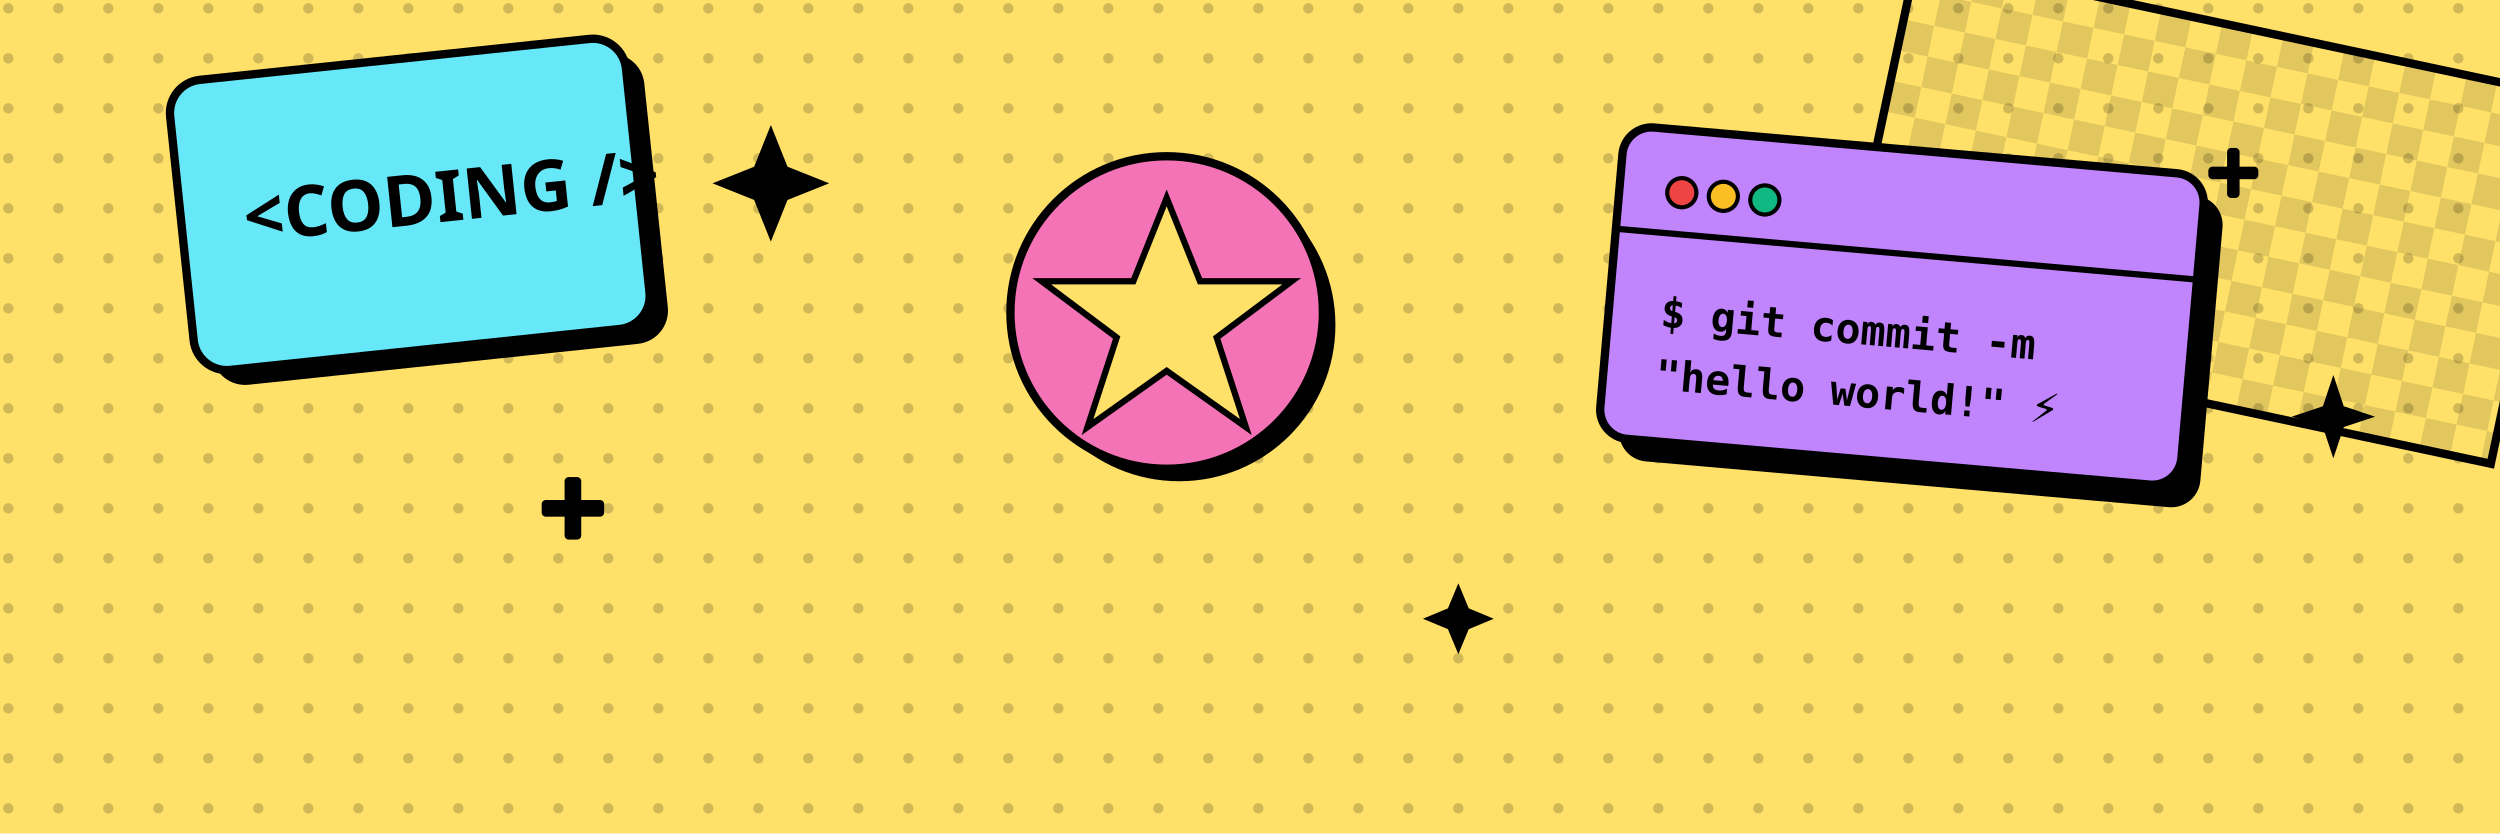
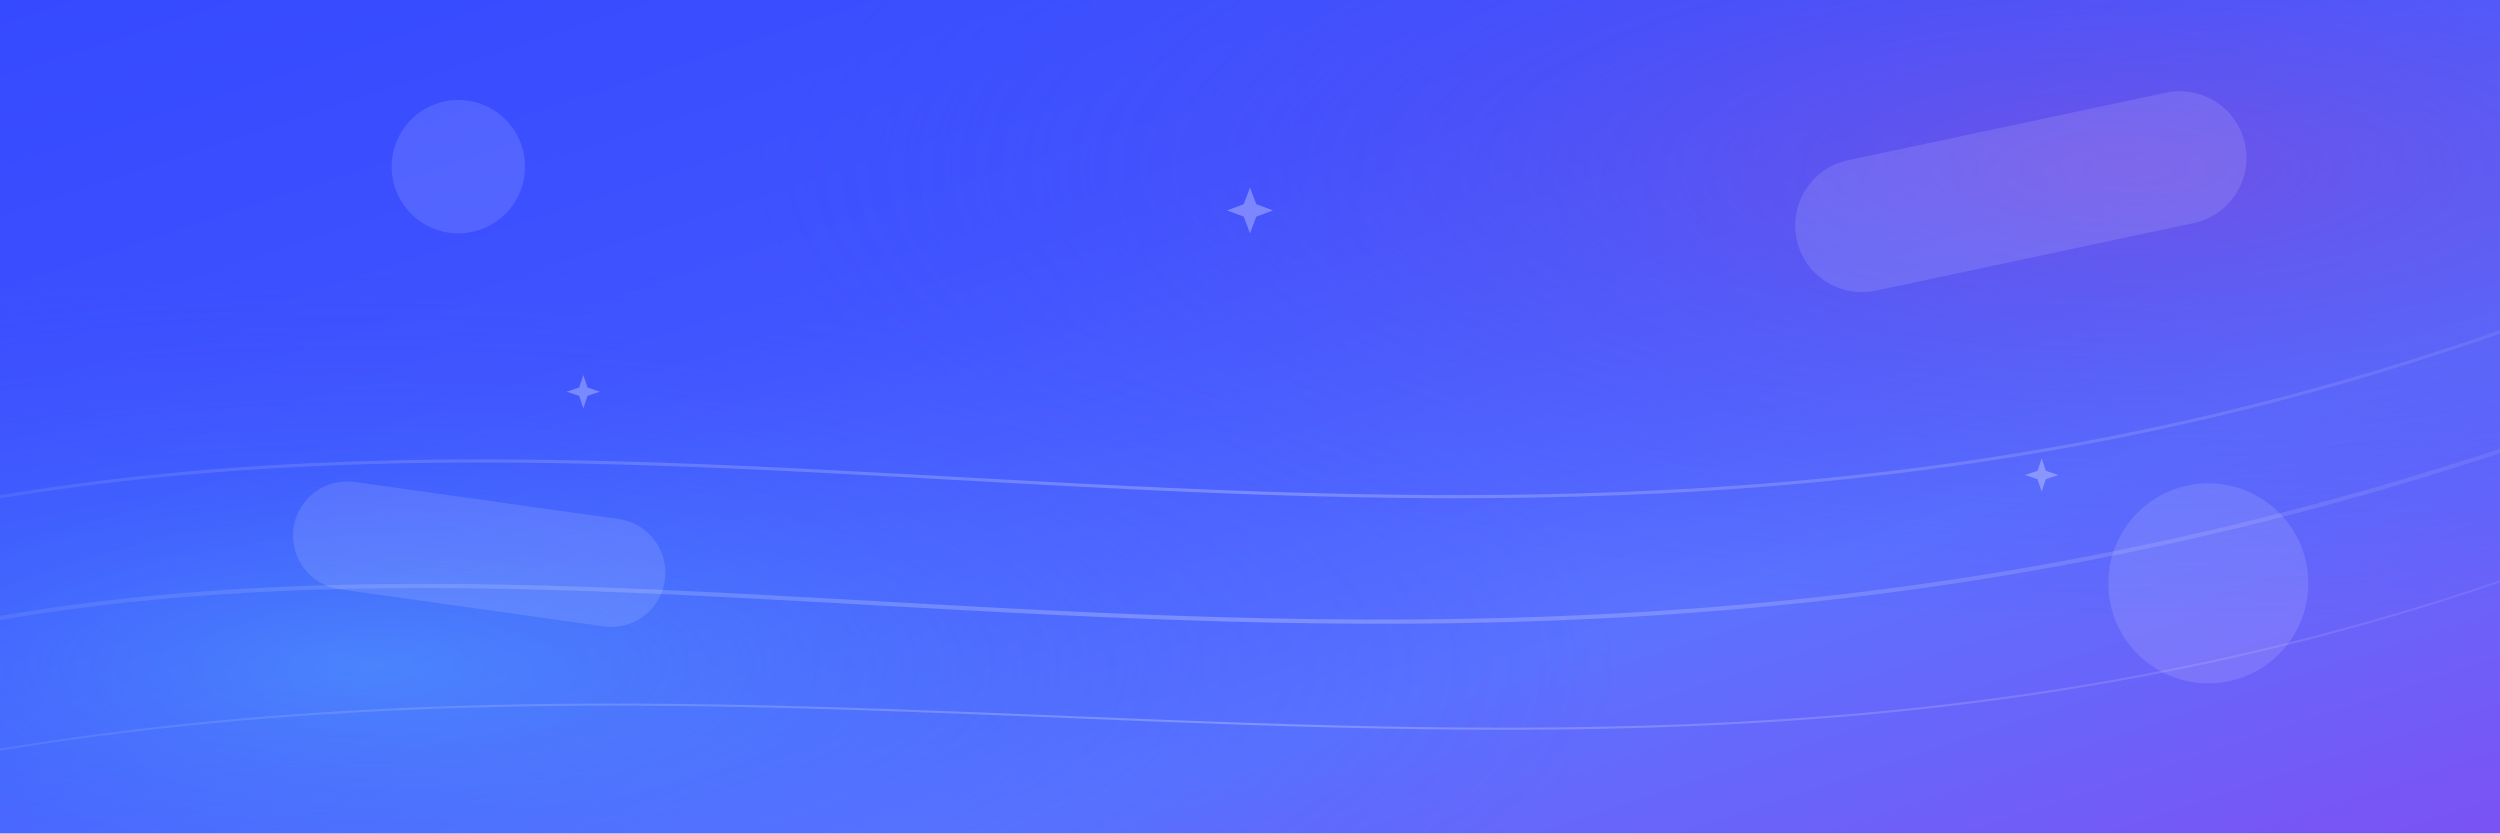
<svg xmlns="http://www.w3.org/2000/svg" viewBox="0 0 1200 400" width="100%" height="100%" preserveAspectRatio="xMidYMid slice">
  <defs>
-     <pattern id="dotPattern" width="24" height="24" patternUnits="userSpaceOnUse">
-       <circle cx="4" cy="4" r="2.5" fill="#000000" opacity="0.18" />
-     </pattern>
-     <pattern id="checker" width="30" height="30" patternUnits="userSpaceOnUse">
-       <rect width="15" height="15" fill="#000000" />
-       <rect x="15" y="15" width="15" height="15" fill="#000000" />
-     </pattern>
+     <linearGradient id="nolBrandGrad" x1="0%" y1="0%" x2="100%" y2="100%">
+       <stop offset="0%" stop-color="#3549FF" />
+       <stop offset="35%" stop-color="#4154FF" />
+       <stop offset="70%" stop-color="#5B72FF" />
+       <stop offset="100%" stop-color="#7B52F3" />
+     </linearGradient>
+     <radialGradient id="glowTopRight" cx="85%" cy="20%" r="55%">
+       <stop offset="0%" stop-color="#8249D8" stop-opacity="0.6" />
+       <stop offset="100%" stop-color="#3549FF" stop-opacity="0" />
+     </radialGradient>
+     <radialGradient id="glowBottomLeft" cx="15%" cy="80%" r="50%">
+       <stop offset="0%" stop-color="#4AB0F9" stop-opacity="0.45" />
+       <stop offset="100%" stop-color="#3549FF" stop-opacity="0" />
+     </radialGradient>
+     <linearGradient id="lineGrad" x1="0%" y1="0%" x2="100%" y2="0%">
+       <stop offset="0%" stop-color="#FFFFFF" stop-opacity="0.05" />
+       <stop offset="50%" stop-color="#FFFFFF" stop-opacity="0.25" />
+       <stop offset="100%" stop-color="#FFFFFF" stop-opacity="0.05" />
+     </linearGradient>
  </defs>
-   <rect width="1200" height="400" fill="#FFE169" />
-   <rect width="1200" height="400" fill="url(#dotPattern)" />
-   <g transform="translate(920, -20) rotate(12)">
-     <rect width="320" height="180" fill="url(#checker)" opacity="0.12" />
-     <rect width="320" height="180" fill="none" stroke="#000000" stroke-width="4" />
+   <rect width="1200" height="400" fill="url(#nolBrandGrad)" />
+   <rect width="1200" height="400" fill="url(#glowTopRight)" />
+   <rect width="1200" height="400" fill="url(#glowBottomLeft)" />
+   <path d="M-100 320 C300 200 700 420 1300 180" fill="none" stroke="url(#lineGrad)" stroke-width="2" />
+   <path d="M-100 260 C350 140 750 360 1300 120" fill="none" stroke="url(#lineGrad)" stroke-width="1.5" />
+   <path d="M-100 380 C400 260 800 460 1300 240" fill="none" stroke="url(#lineGrad)" stroke-width="1" />
+   <g opacity="0.12">
+     <rect x="860" y="60" width="220" height="64" rx="32" fill="#FFFFFF" transform="rotate(-12 970 92)" />
+     <rect x="140" y="240" width="180" height="52" rx="26" fill="#FFFFFF" transform="rotate(8 230 266)" />
+     <circle cx="1060" cy="280" r="48" fill="#FFFFFF" />
+     <circle cx="220" cy="80" r="32" fill="#FFFFFF" />
  </g>
-   <g transform="translate(80, 40) rotate(-6)">
-     <rect x="8" y="8" width="220" height="140" fill="#000000" rx="16" />
-     <rect x="0" y="0" width="220" height="140" fill="#67E8F9" stroke="#000000" stroke-width="4" rx="16" />
-     <text x="30" y="80" font-family="system-ui, sans-serif" font-weight="900" font-size="34" fill="#000000">&lt;CODING /&gt;</text>
-   </g>
-   <g transform="translate(480, 70)">
-     <circle cx="86" cy="86" r="75" fill="#000000" />
-     <circle cx="80" cy="80" r="75" fill="#F472B6" stroke="#000000" stroke-width="4" />
-     <polygon points="80,25 96,65 140,65 104,92 118,135 80,108 42,135 56,92 20,65 64,65" fill="#FFE169" stroke="#000000" stroke-width="3" />
-   </g>
-   <g transform="translate(780, 60) rotate(5)">
-     <rect x="10" y="10" width="280" height="150" fill="#000000" rx="14" />
-     <rect x="0" y="0" width="280" height="150" fill="#C084FC" stroke="#000000" stroke-width="4" rx="14" />
-     <circle cx="30" cy="30" r="7" fill="#EF4444" stroke="#000000" stroke-width="2" />
-     <circle cx="50" cy="30" r="7" fill="#FBBF24" stroke="#000000" stroke-width="2" />
-     <circle cx="70" cy="30" r="7" fill="#10B981" stroke="#000000" stroke-width="2" />
-     <line x1="0" y1="50" x2="280" y2="50" stroke="#000000" stroke-width="3" />
-     <text x="25" y="95" font-family="monospace" font-weight="900" font-size="20" fill="#000000">$ git commit -m</text>
-     <text x="25" y="125" font-family="monospace" font-weight="900" font-size="20" fill="#000000">"hello world!" ⚡</text>
-   </g>
-   <g fill="#000000">
-     <path d="M 370 60 L 378 80 L 398 88 L 378 96 L 370 116 L 362 96 L 342 88 L 362 80 Z" />
-     <path d="M 1120 180 L 1125 195 L 1140 200 L 1125 205 L 1120 220 L 1115 205 L 1100 200 L 1115 195 Z" />
-     <path d="M 700 280 L 705 292 L 717 297 L 705 302 L 700 314 L 695 302 L 683 297 L 695 292 Z" />
-     <rect x="260" y="240" width="30" height="8" rx="2" />
-     <rect x="271" y="229" width="8" height="30" rx="2" />
-     <rect x="1060" y="80" width="24" height="6" rx="2" />
-     <rect x="1069" y="71" width="6" height="24" rx="2" />
+   <g fill="#FFFFFF" opacity="0.3">
+     <path d="M 600 90 L 603 98 L 611 101 L 603 104 L 600 112 L 597 104 L 589 101 L 597 98 Z" />
+     <path d="M 980 220 L 982 226 L 988 228 L 982 230 L 980 236 L 978 230 L 972 228 L 978 226 Z" />
+     <path d="M 280 180 L 282 186 L 288 188 L 282 190 L 280 196 L 278 190 L 272 188 L 278 186 Z" />
  </g>
</svg>
